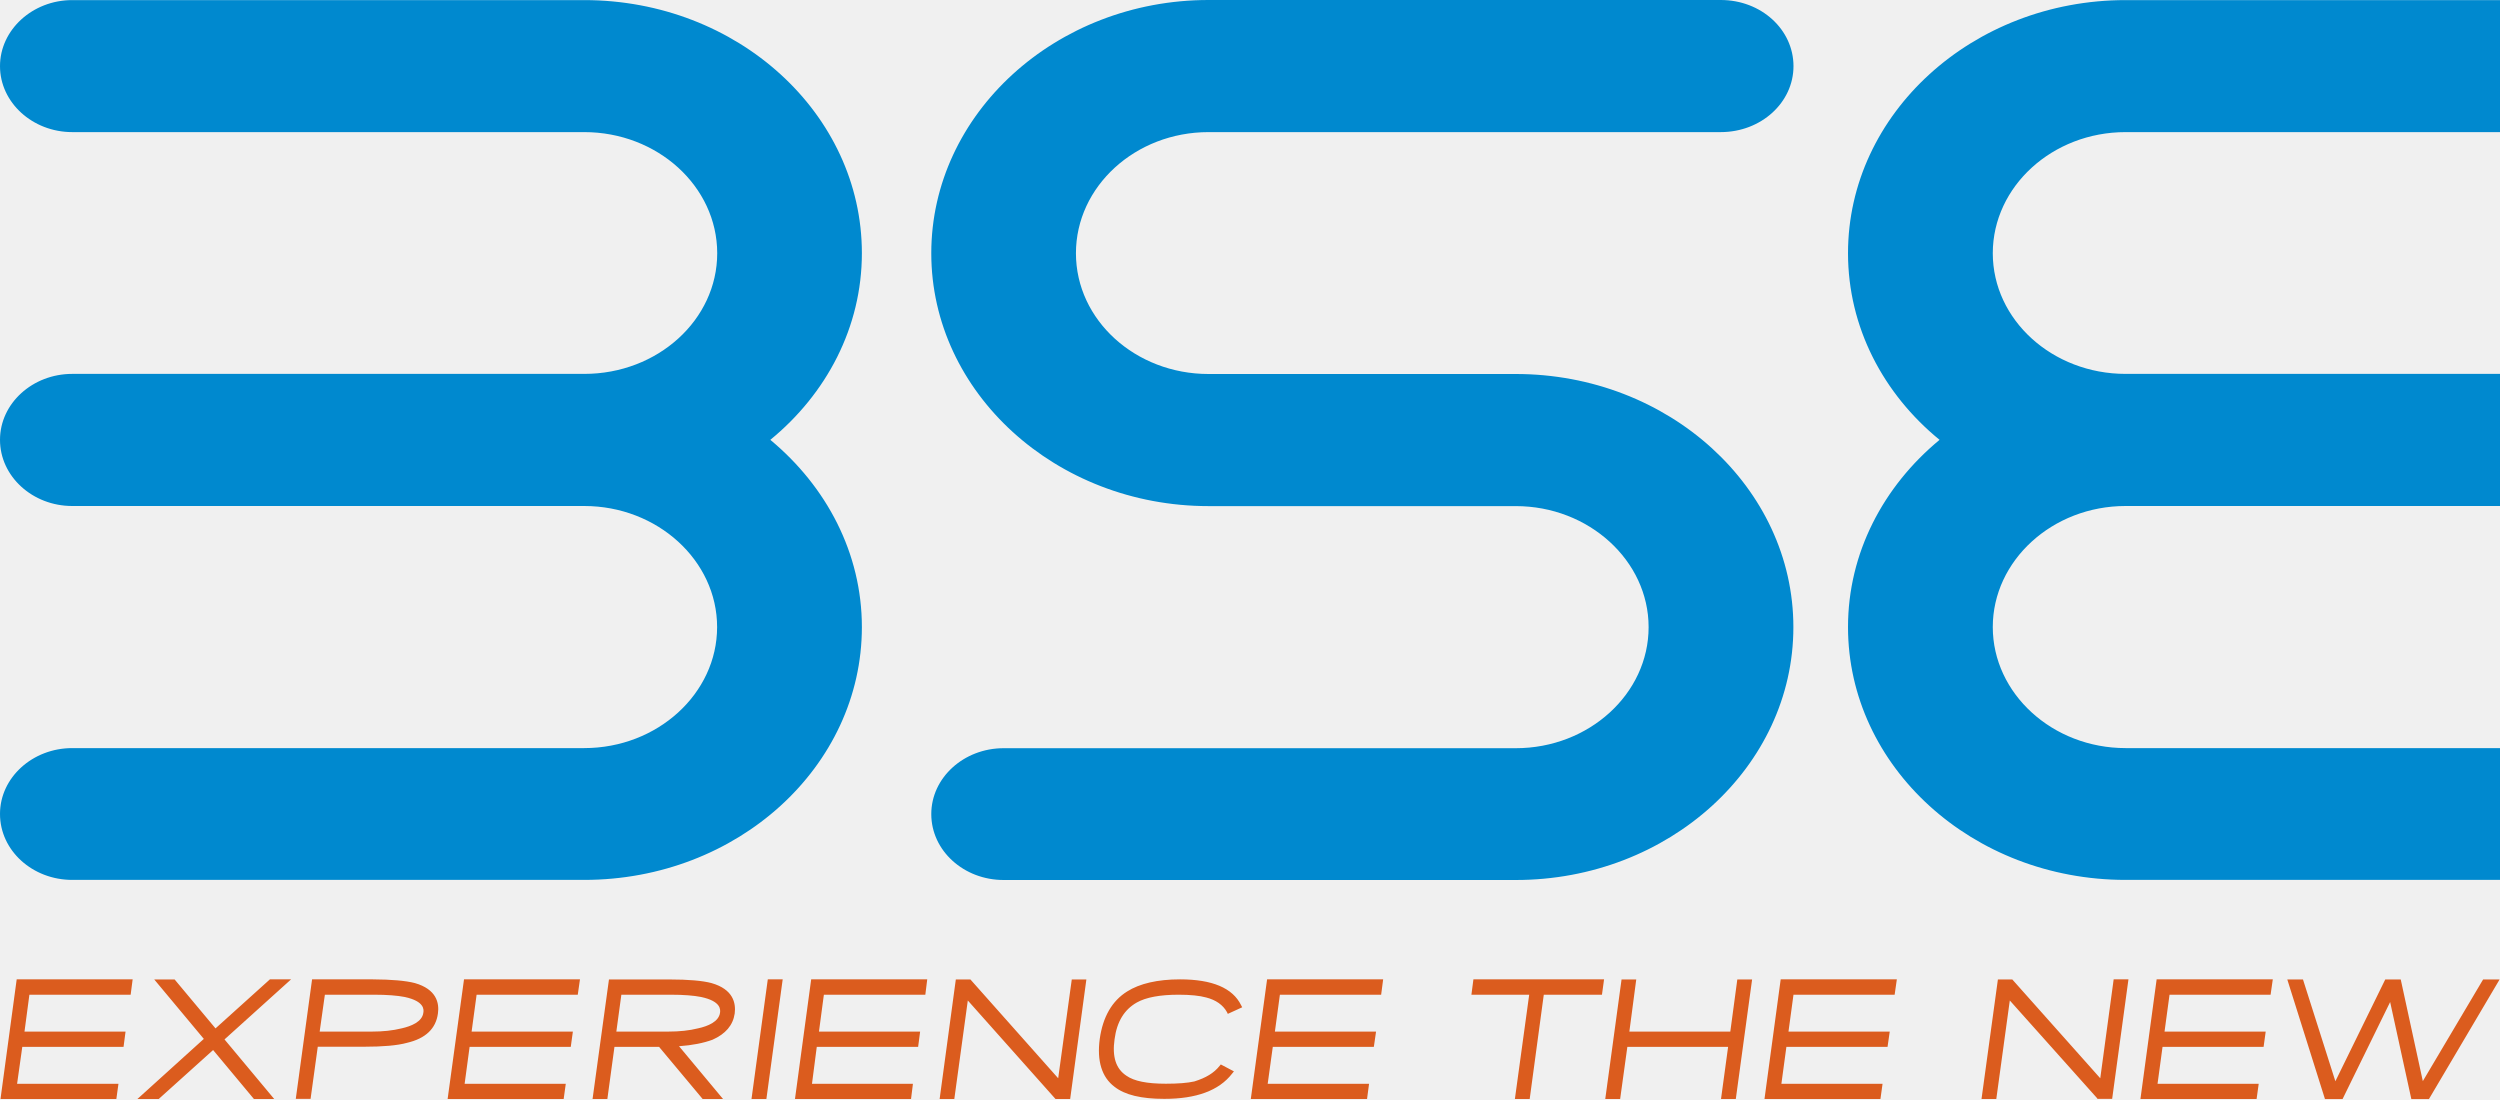
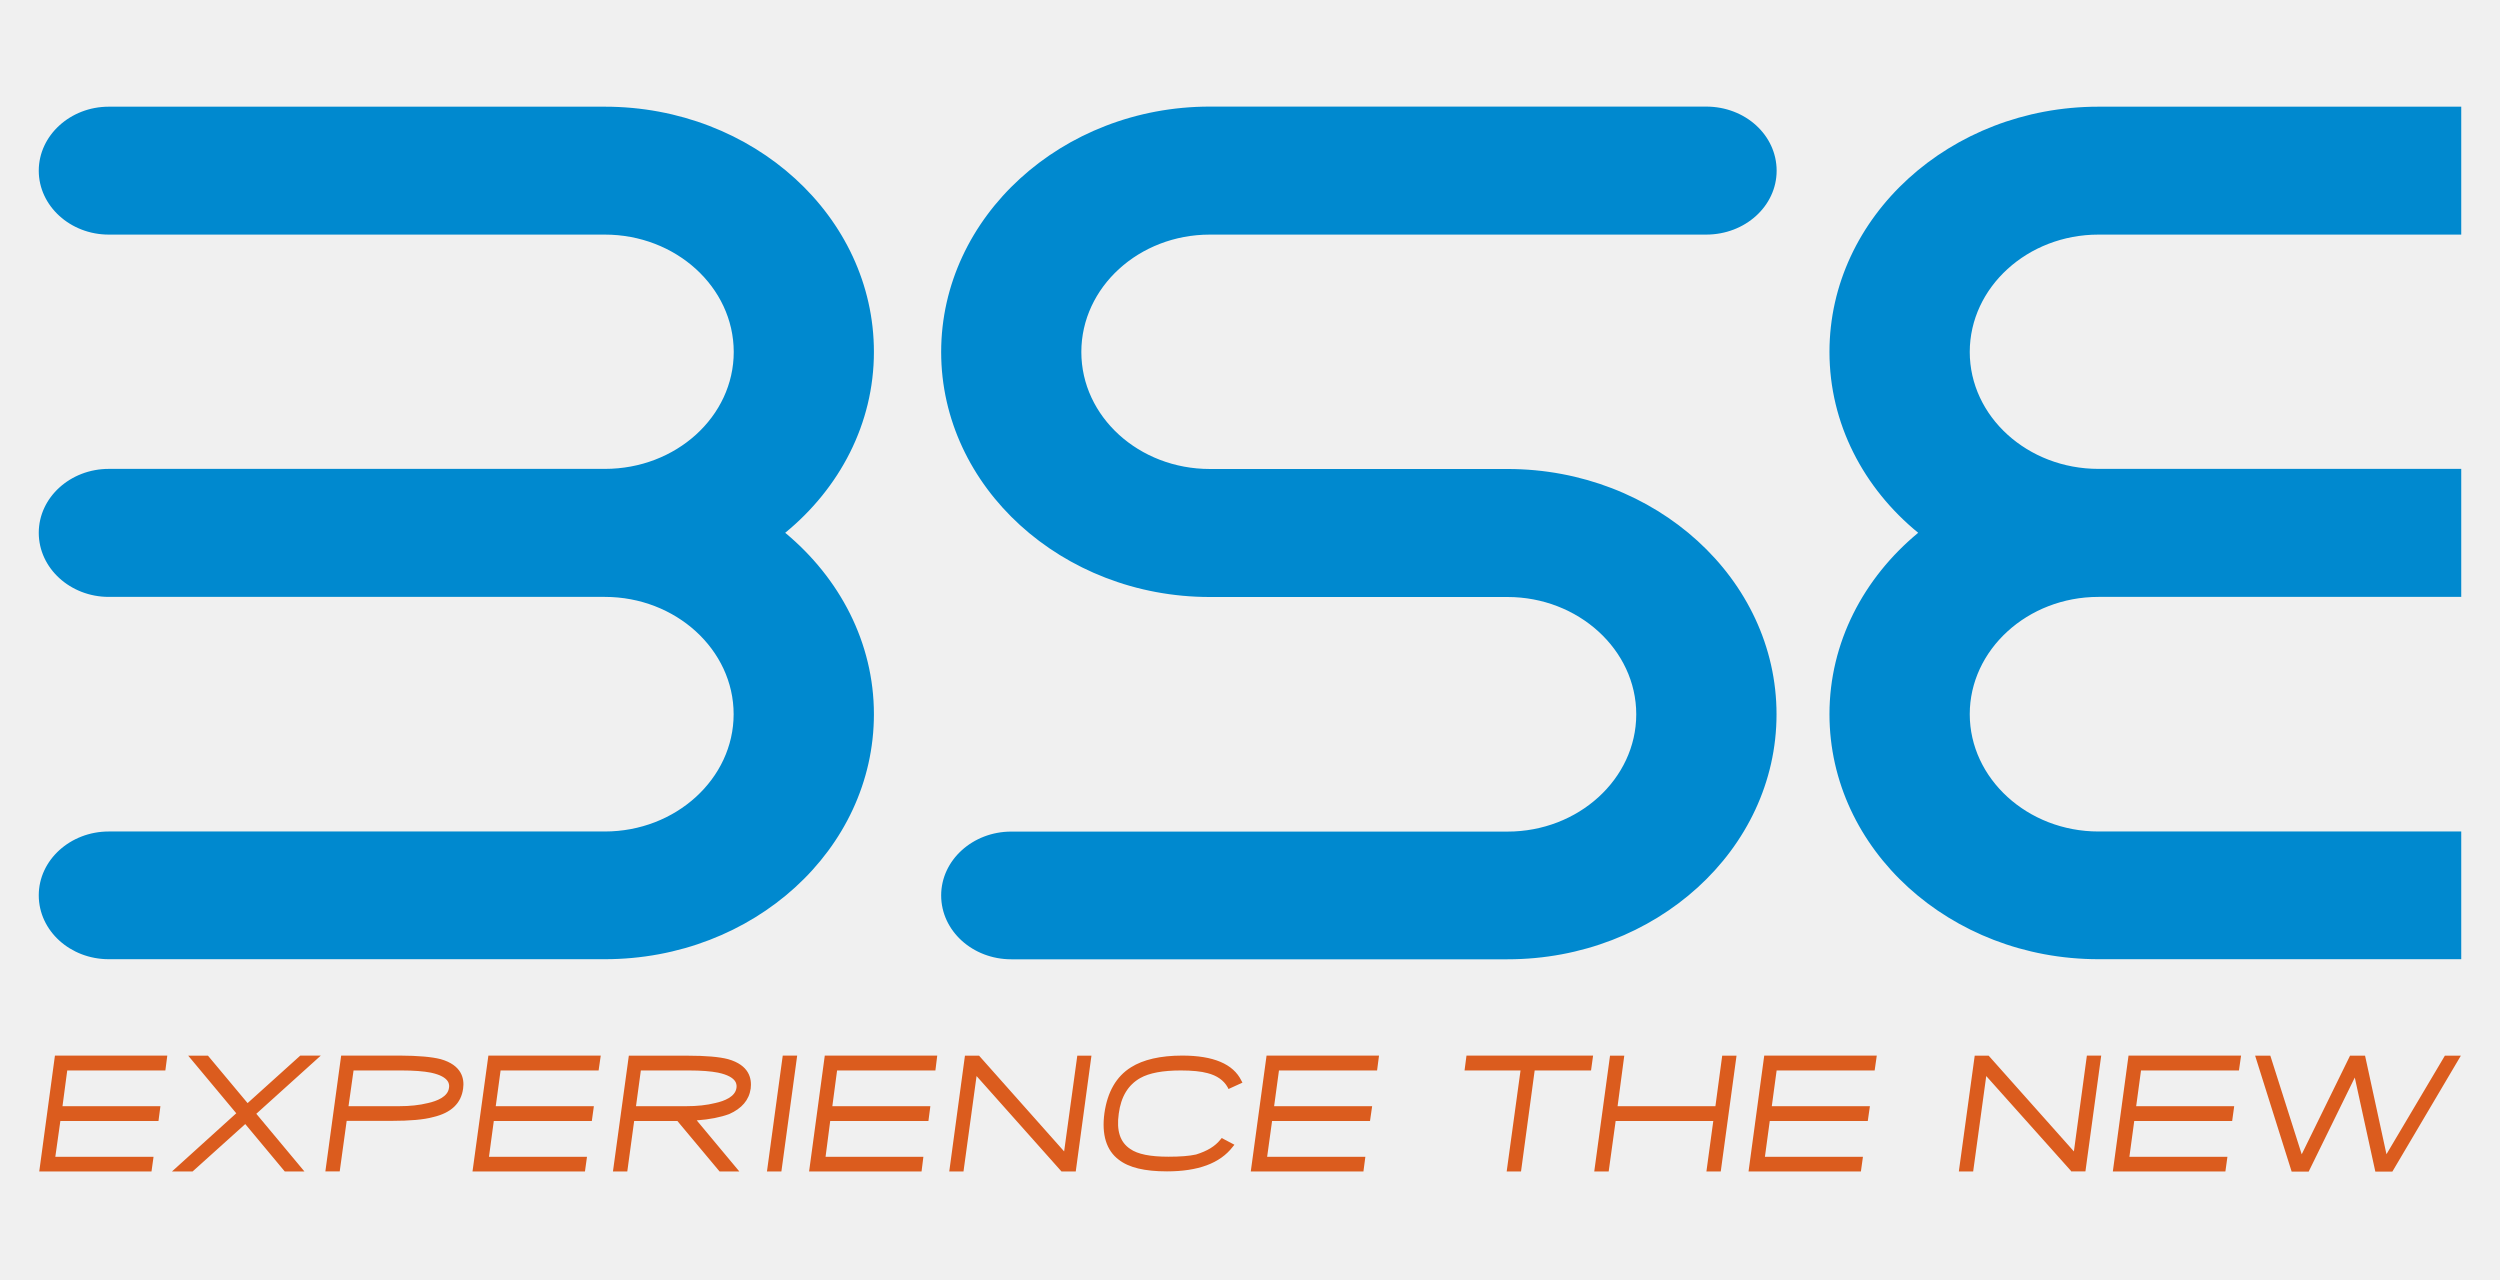
- <svg xmlns="http://www.w3.org/2000/svg" width="250" height="110" viewBox="0 0 250 110" fill="none">
-   <g clip-path="url(#clip0_4218_424)">
-     <path d="M58.418 13.211H7.222C3.258 13.211 0 10.254 0 6.616C0 2.977 3.258 0.01 7.222 0.01H58.418C73.753 0.01 86.188 11.361 86.188 25.316C86.188 32.727 82.648 39.385 77.033 43.984C82.648 48.647 86.188 55.314 86.188 62.705C86.188 76.671 73.742 87.99 58.418 87.99H7.222C3.258 87.99 0 85.064 0 81.395C0 77.756 3.258 74.81 7.222 74.81H58.418C65.749 74.81 71.711 69.352 71.711 62.705C71.711 56.058 65.749 50.6 58.418 50.6H7.222C3.258 50.6 0 47.644 0 43.984C0 40.336 3.258 37.389 7.222 37.389H38.446H58.429C65.76 37.389 71.722 31.993 71.722 25.316C71.711 18.638 65.749 13.211 58.418 13.211ZM212.56 13.211H263.778C267.753 13.211 271 10.254 271 6.616C271 2.977 267.764 0.01 263.778 0.01H212.56C197.258 0.01 184.801 11.361 184.801 25.316C184.801 32.727 188.331 39.385 193.956 43.984C188.32 48.647 184.801 55.314 184.801 62.705C184.801 76.671 197.258 87.99 212.56 87.99H263.778C267.753 87.99 271 85.064 271 81.395C271 77.756 267.764 74.81 263.778 74.81H212.56C205.251 74.81 199.278 69.352 199.278 62.705C199.278 56.058 205.24 50.6 212.56 50.6H263.778C267.753 50.6 271 47.644 271 43.984C271 40.336 267.764 37.389 263.778 37.389H232.554H212.56C205.251 37.389 199.278 31.993 199.278 25.316C199.289 18.638 205.251 13.211 212.56 13.211ZM120.855 13.211H172.072C176.113 13.211 179.349 10.254 179.349 6.616C179.349 2.956 176.123 0 172.072 0H120.855C105.596 0 93.128 11.371 93.128 25.326C93.128 39.26 105.596 50.611 120.855 50.611H151.579C158.877 50.611 164.861 56.058 164.861 62.715C164.861 69.383 158.888 74.82 151.579 74.82H100.361C96.386 74.82 93.128 77.766 93.128 81.405C93.128 85.075 96.386 88 100.361 88H151.579C166.859 88 179.338 76.691 179.338 62.715C179.338 48.75 166.859 37.4 151.579 37.4H120.855C113.546 37.4 107.594 32.004 107.594 25.326C107.594 18.638 113.546 13.211 120.855 13.211Z" fill="#0089CF" />
-     <path d="M1.669 97.936H13.265L13.065 99.471H2.939L2.449 103.159H12.555L12.355 104.684H2.229L1.709 108.382H11.845L11.635 109.897H0.05L1.669 97.936ZM26.979 97.946L21.551 102.84L17.463 97.946H15.424L20.382 103.89L13.745 109.897H15.874L21.311 105.003L25.39 109.897H27.419L22.451 103.942L29.108 97.936H26.979V97.946ZM41.483 98.306C43.653 98.925 43.943 100.305 43.793 101.346C43.593 102.86 42.563 103.849 40.704 104.282C39.734 104.55 38.295 104.673 36.416 104.673H31.777L31.058 109.886H29.578L31.208 97.936H37.265C39.174 97.946 40.564 98.07 41.483 98.306ZM37.175 103.159C38.305 103.159 39.284 103.056 40.194 102.829C41.094 102.623 42.213 102.19 42.333 101.284C42.383 100.995 42.493 100.13 40.464 99.697C39.734 99.553 38.705 99.471 37.425 99.471H32.487L31.967 103.159H37.175ZM44.762 109.897H56.367L56.577 108.382H46.462L46.961 104.684H57.077L57.287 103.159H47.161L47.661 99.471H57.777L57.997 97.936H46.401L44.762 109.897ZM71.142 98.306C73.321 98.925 73.601 100.305 73.471 101.346C73.301 102.53 72.551 103.396 71.252 103.973C70.352 104.303 69.232 104.529 67.903 104.622L72.301 109.897H70.262L65.904 104.684H61.446L60.736 109.897H59.256L60.896 97.946H66.963C68.832 97.946 70.252 98.07 71.142 98.306ZM72.001 101.284C72.041 100.995 72.151 100.13 70.102 99.697C69.382 99.553 68.363 99.471 67.083 99.471H62.135L61.635 103.159H66.803C67.943 103.159 68.933 103.056 69.832 102.829C70.772 102.623 71.871 102.18 72.001 101.284ZM75.15 109.897H76.639L78.269 97.936H76.779L75.15 109.897ZM79.498 109.897H91.104L91.293 108.382H81.198L81.677 104.684H91.813L92.013 103.159H81.897L82.387 99.471H92.533L92.723 97.936H81.118L79.498 109.897ZM105.818 107.826L97.041 97.946H95.582L93.963 109.897H95.432L96.781 100.048L105.548 109.897H107.017L108.637 97.946H107.177L105.818 107.826ZM113.675 100.254C114.604 99.728 116.014 99.471 117.863 99.471C119.012 99.471 119.952 99.563 120.622 99.749C121.591 99.996 122.291 100.491 122.691 101.201L122.781 101.387L124.22 100.728L124.11 100.521C123.271 98.801 121.222 97.936 118.003 97.936C115.754 97.936 113.964 98.358 112.725 99.141C111.196 100.089 110.286 101.696 109.976 103.88C109.676 106.085 110.176 107.723 111.455 108.681C112.495 109.495 114.124 109.886 116.433 109.886C119.622 109.886 121.891 109.062 123.201 107.373L123.391 107.136L122.081 106.445L121.951 106.6C121.392 107.301 120.592 107.785 119.432 108.145C118.743 108.3 117.793 108.372 116.583 108.372C114.704 108.372 113.405 108.114 112.635 107.568C111.595 106.878 111.206 105.693 111.455 103.932C111.685 102.17 112.425 100.964 113.675 100.254ZM125.08 109.897H136.705L136.905 108.382H126.769L127.279 104.684H137.385L137.605 103.159H127.489L127.989 99.471H138.115L138.315 97.936H126.709L125.08 109.897ZM147.141 99.471H152.919L151.489 109.897H152.969L154.378 99.471H160.196L160.406 97.936H147.341L147.141 99.471ZM173.031 103.159H162.935L163.625 97.946H162.155L160.526 109.897H162.015L162.735 104.684H172.811L172.101 109.897H173.581L175.21 97.946H173.731L173.031 103.159ZM176.449 109.897H188.045L188.255 108.382H178.139L178.639 104.684H188.755L188.974 103.159H178.849L179.348 99.471H189.464L189.684 97.936H178.069L176.449 109.897ZM210.026 107.826L201.23 97.946H199.79L198.151 109.897H199.63L200.98 100.048L209.706 109.814L209.746 109.886H211.216L212.845 97.936H211.366L210.026 107.826ZM214.044 109.897H225.66L225.87 108.382H215.754L216.254 104.684H226.36L226.569 103.159H216.453L216.953 99.471H227.059L227.279 97.936H215.664L214.044 109.897ZM248.311 97.946L242.283 108.114L240.074 97.946H238.525L233.537 108.125L230.298 97.946H228.729L232.497 109.907H234.256L239.014 100.202L241.134 109.907H242.893L249.96 97.946H248.311Z" fill="#DB5C1E" />
+ <svg xmlns="http://www.w3.org/2000/svg" width="258" height="132" viewBox="0 0 258 132" fill="none">
+   <g clip-path="url(#clip0_5149_1220)">
+     <path d="M62.418 24.211H11.222C7.258 24.211 4 21.254 4 17.616C4 13.977 7.258 11.01 11.222 11.01H62.418C77.753 11.01 90.188 22.36 90.188 36.316C90.188 43.727 86.648 50.385 81.033 54.984C86.648 59.647 90.188 66.314 90.188 73.705C90.188 87.671 77.742 98.99 62.418 98.99H11.222C7.258 98.99 4 96.064 4 92.395C4 88.756 7.258 85.81 11.222 85.81H62.418C69.749 85.81 75.711 80.352 75.711 73.705C75.711 67.058 69.749 61.6 62.418 61.6H11.222C7.258 61.6 4 58.644 4 54.984C4 51.336 7.258 48.389 11.222 48.389H42.446H62.429C69.76 48.389 75.722 42.993 75.722 36.316C75.711 29.638 69.749 24.211 62.418 24.211ZM216.56 24.211H267.778C271.753 24.211 275 21.254 275 17.616C275 13.977 271.764 11.01 267.778 11.01H216.56C201.258 11.01 188.801 22.36 188.801 36.316C188.801 43.727 192.331 50.385 197.956 54.984C192.32 59.647 188.801 66.314 188.801 73.705C188.801 87.671 201.258 98.99 216.56 98.99H267.778C271.753 98.99 275 96.064 275 92.395C275 88.756 271.764 85.81 267.778 85.81H216.56C209.251 85.81 203.278 80.352 203.278 73.705C203.278 67.058 209.24 61.6 216.56 61.6H267.778C271.753 61.6 275 58.644 275 54.984C275 51.336 271.764 48.389 267.778 48.389H236.554H216.56C209.251 48.389 203.278 42.993 203.278 36.316C203.289 29.638 209.251 24.211 216.56 24.211ZM124.855 24.211H176.072C180.113 24.211 183.349 21.254 183.349 17.616C183.349 13.956 180.123 11 176.072 11H124.855C109.596 11 97.128 22.371 97.128 36.326C97.128 50.26 109.596 61.611 124.855 61.611H155.579C162.877 61.611 168.861 67.058 168.861 73.715C168.861 80.383 162.888 85.82 155.579 85.82H104.361C100.386 85.82 97.128 88.766 97.128 92.405C97.128 96.075 100.386 99 104.361 99H155.579C170.859 99 183.338 87.691 183.338 73.715C183.338 59.75 170.859 48.4 155.579 48.4H124.855C117.546 48.4 111.594 43.004 111.594 36.326C111.594 29.638 117.546 24.211 124.855 24.211Z" fill="#0089CF" />
+     <path d="M5.669 108.936H17.265L17.065 110.471H6.939L6.449 114.159H16.555L16.355 115.684H6.229L5.709 119.382H15.845L15.635 120.897H4.05L5.669 108.936ZM30.979 108.946L25.551 113.84L21.463 108.946H19.424L24.382 114.89L17.745 120.897H19.874L25.311 116.003L29.39 120.897H31.419L26.451 114.942L33.108 108.936H30.979V108.946ZM45.483 109.306C47.653 109.925 47.943 111.305 47.793 112.346C47.593 113.86 46.563 114.849 44.704 115.282C43.734 115.55 42.295 115.673 40.416 115.673H35.777L35.058 120.886H33.578L35.208 108.936H41.265C43.174 108.946 44.564 109.069 45.483 109.306ZM41.175 114.159C42.305 114.159 43.284 114.056 44.194 113.829C45.094 113.623 46.213 113.19 46.333 112.284C46.383 111.995 46.493 111.13 44.464 110.697C43.734 110.553 42.705 110.471 41.425 110.471H36.487L35.967 114.159H41.175ZM48.762 120.897H60.367L60.577 119.382H50.462L50.961 115.684H61.077L61.287 114.159H51.161L51.661 110.471H61.777L61.997 108.936H50.401L48.762 120.897ZM75.142 109.306C77.321 109.925 77.601 111.305 77.471 112.346C77.301 113.53 76.551 114.396 75.252 114.973C74.352 115.303 73.232 115.529 71.903 115.622L76.301 120.897H74.262L69.904 115.684H65.445L64.736 120.897H63.256L64.896 108.946H70.963C72.832 108.946 74.252 109.069 75.142 109.306ZM76.001 112.284C76.041 111.995 76.151 111.13 74.102 110.697C73.382 110.553 72.363 110.471 71.083 110.471H66.135L65.635 114.159H70.803C71.943 114.159 72.933 114.056 73.832 113.829C74.772 113.623 75.871 113.18 76.001 112.284ZM79.15 120.897H80.639L82.269 108.936H80.779L79.15 120.897ZM83.498 120.897H95.104L95.293 119.382H85.198L85.677 115.684H95.813L96.013 114.159H85.897L86.387 110.471H96.533L96.723 108.936H85.118L83.498 120.897ZM109.818 118.826L101.041 108.946H99.582L97.963 120.897H99.432L100.781 111.048L109.548 120.897H111.017L112.637 108.946H111.177L109.818 118.826ZM117.675 111.254C118.604 110.728 120.014 110.471 121.863 110.471C123.012 110.471 123.952 110.563 124.622 110.749C125.591 110.996 126.291 111.491 126.691 112.201L126.781 112.387L128.22 111.728L128.11 111.521C127.271 109.801 125.222 108.936 122.003 108.936C119.754 108.936 117.964 109.358 116.725 110.141C115.196 111.089 114.286 112.696 113.976 114.88C113.676 117.085 114.176 118.723 115.455 119.681C116.495 120.495 118.124 120.886 120.433 120.886C123.622 120.886 125.891 120.062 127.201 118.373L127.391 118.136L126.081 117.445L125.951 117.6C125.392 118.301 124.592 118.785 123.432 119.145C122.743 119.3 121.793 119.372 120.583 119.372C118.704 119.372 117.405 119.114 116.635 118.568C115.595 117.878 115.206 116.693 115.455 114.932C115.685 113.17 116.425 111.964 117.675 111.254ZM129.08 120.897H140.705L140.905 119.382H130.769L131.279 115.684H141.385L141.605 114.159H131.489L131.989 110.471H142.115L142.315 108.936H130.709L129.08 120.897ZM151.141 110.471H156.919L155.489 120.897H156.969L158.378 110.471H164.196L164.406 108.936H151.341L151.141 110.471ZM177.031 114.159H166.935L167.625 108.946H166.155L164.526 120.897H166.015L166.735 115.684H176.811L176.101 120.897H177.581L179.21 108.946H177.731L177.031 114.159ZM180.449 120.897H192.045L192.255 119.382H182.139L182.639 115.684H192.755L192.974 114.159H182.849L183.348 110.471H193.464L193.684 108.936H182.069L180.449 120.897ZM214.026 118.826L205.23 108.946H203.79L202.151 120.897H203.63L204.98 111.048L213.706 120.814L213.746 120.886H215.216L216.845 108.936H215.366L214.026 118.826ZM218.044 120.897H229.66L229.87 119.382H219.754L220.254 115.684H230.36L230.569 114.159H220.453L220.953 110.471H231.059L231.279 108.936H219.664L218.044 120.897ZM252.311 108.946L246.283 119.114L244.074 108.946H242.525L237.537 119.125L234.298 108.946H232.729L236.497 120.907H238.256L243.014 111.202L245.134 120.907H246.893L253.96 108.946H252.311Z" fill="#DB5C1E" />
  </g>
  <defs>
-     <clipPath id="clip0_4218_424">
-       <rect width="250" height="110" fill="white" />
+     <clipPath id="clip0_5149_1220">
+       <rect width="250" height="110" fill="white" transform="translate(4 11)" />
    </clipPath>
  </defs>
</svg>
